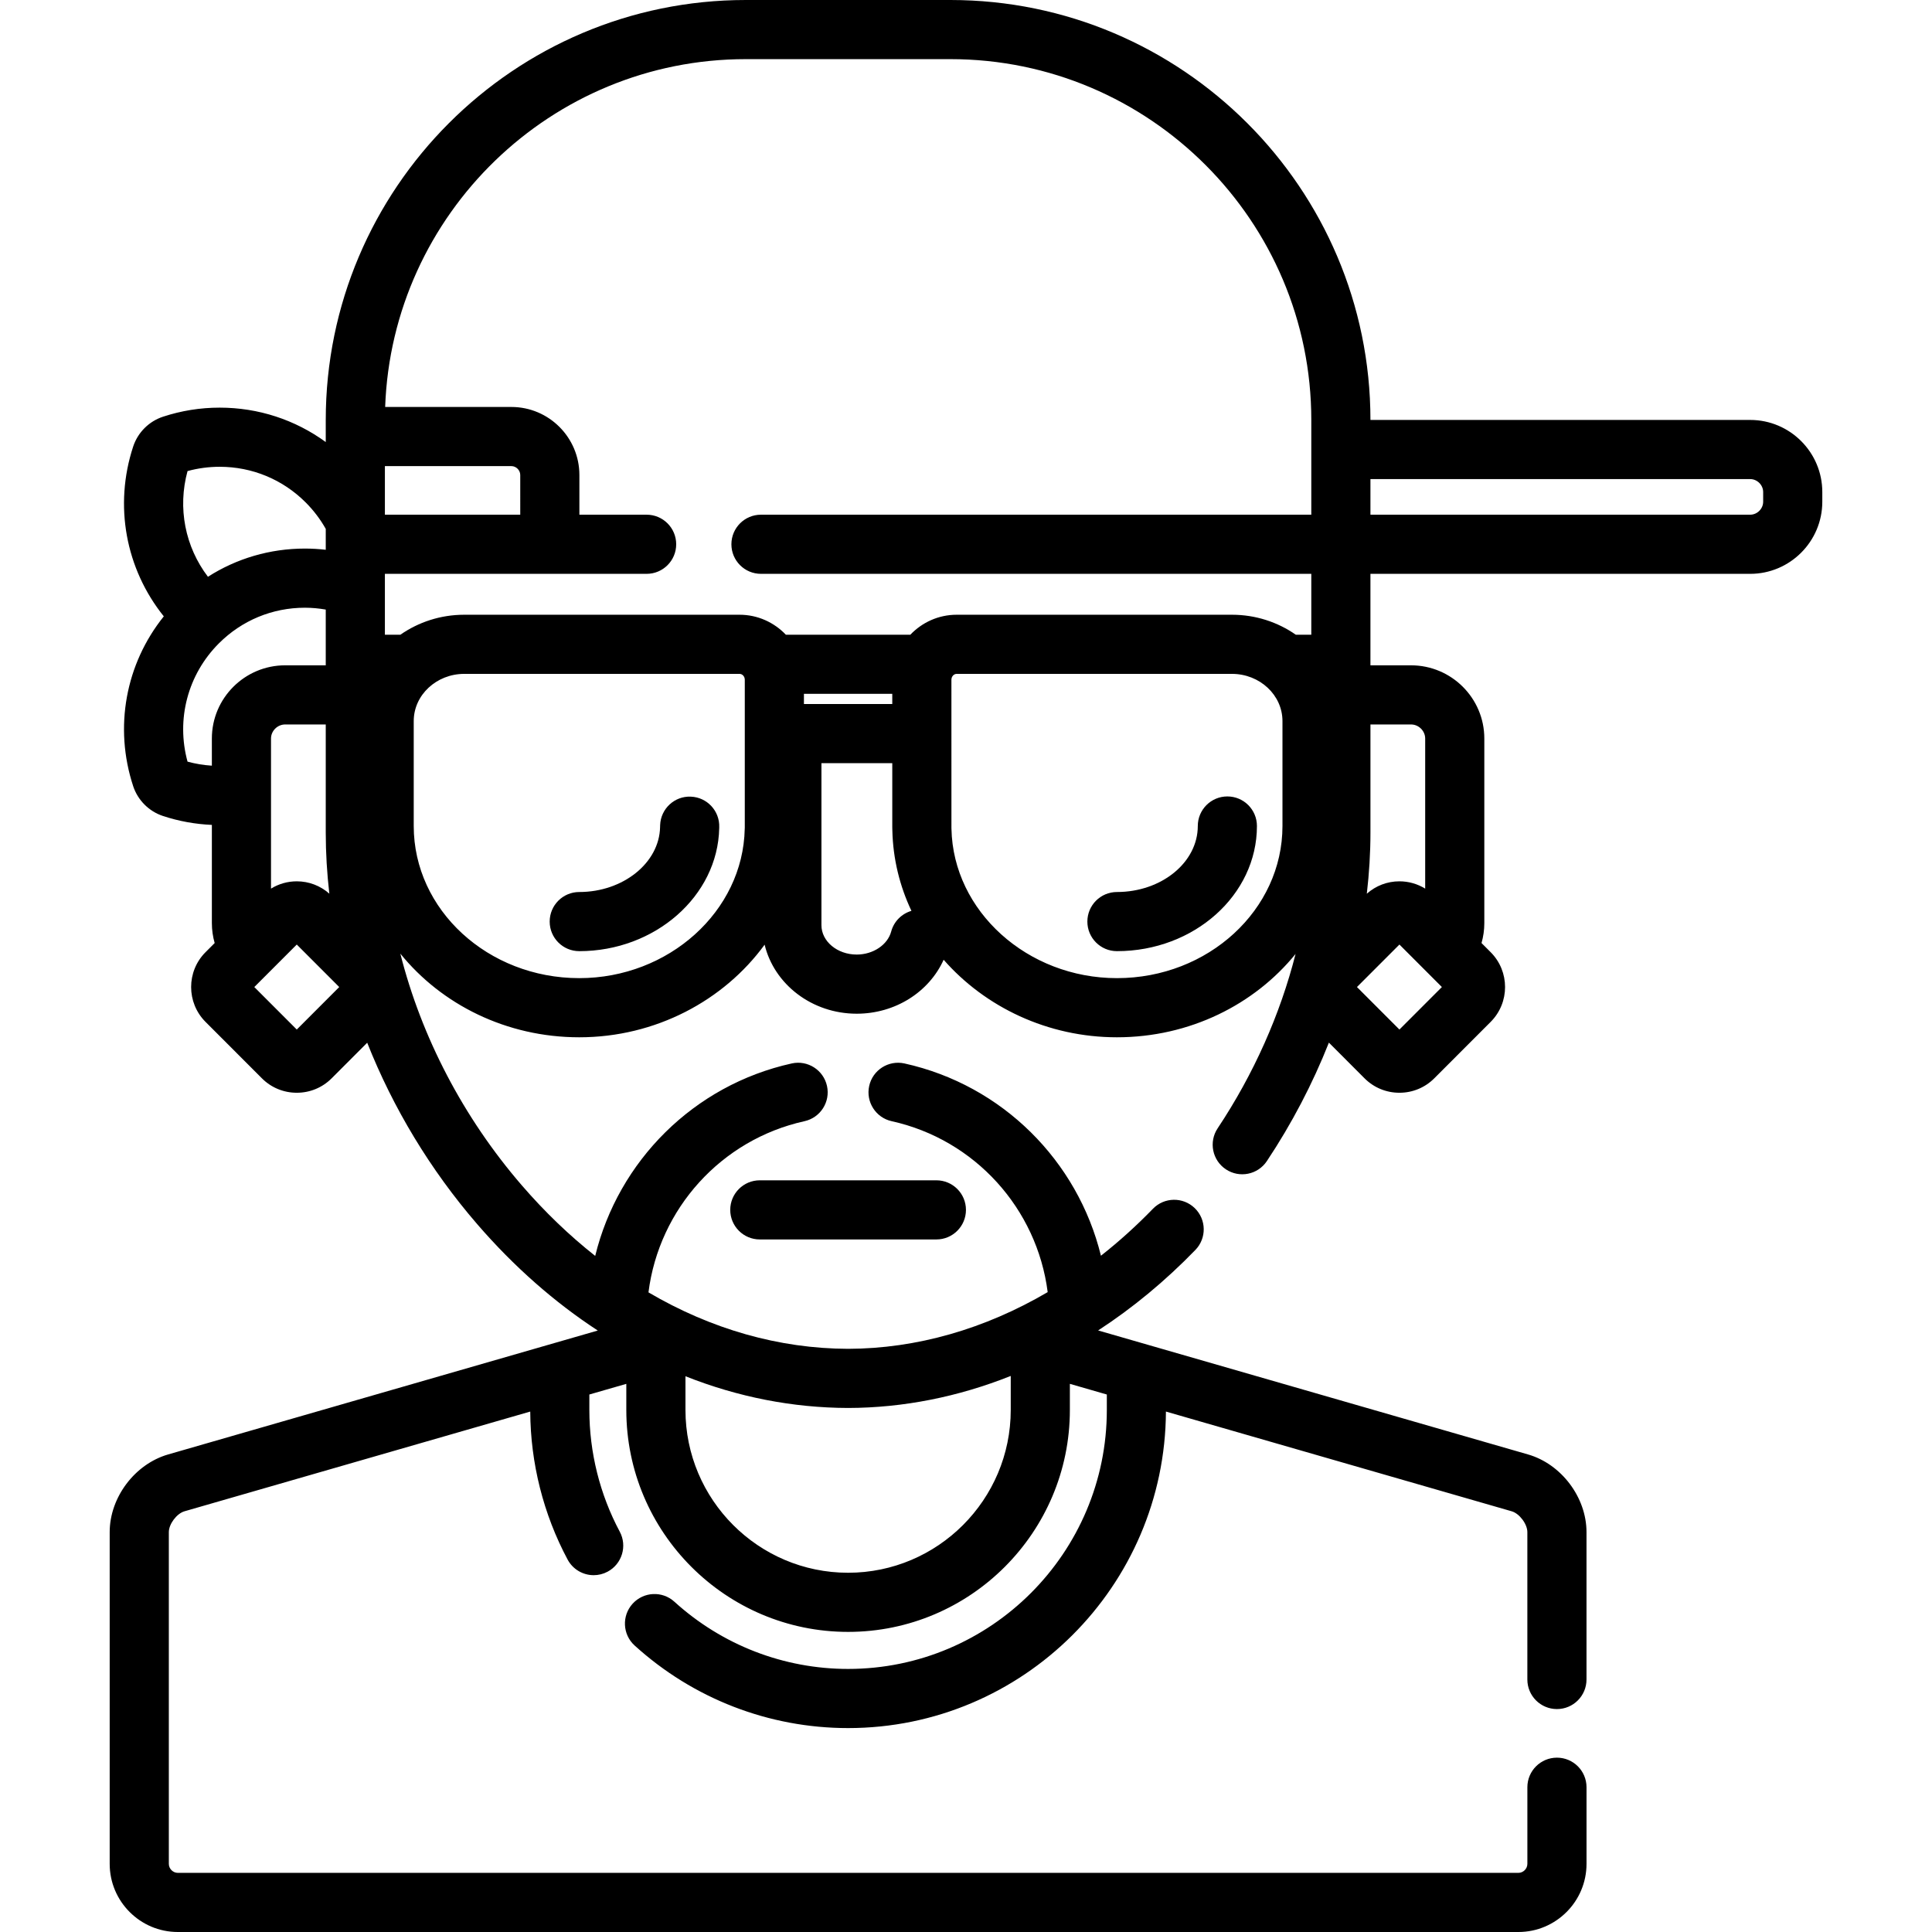
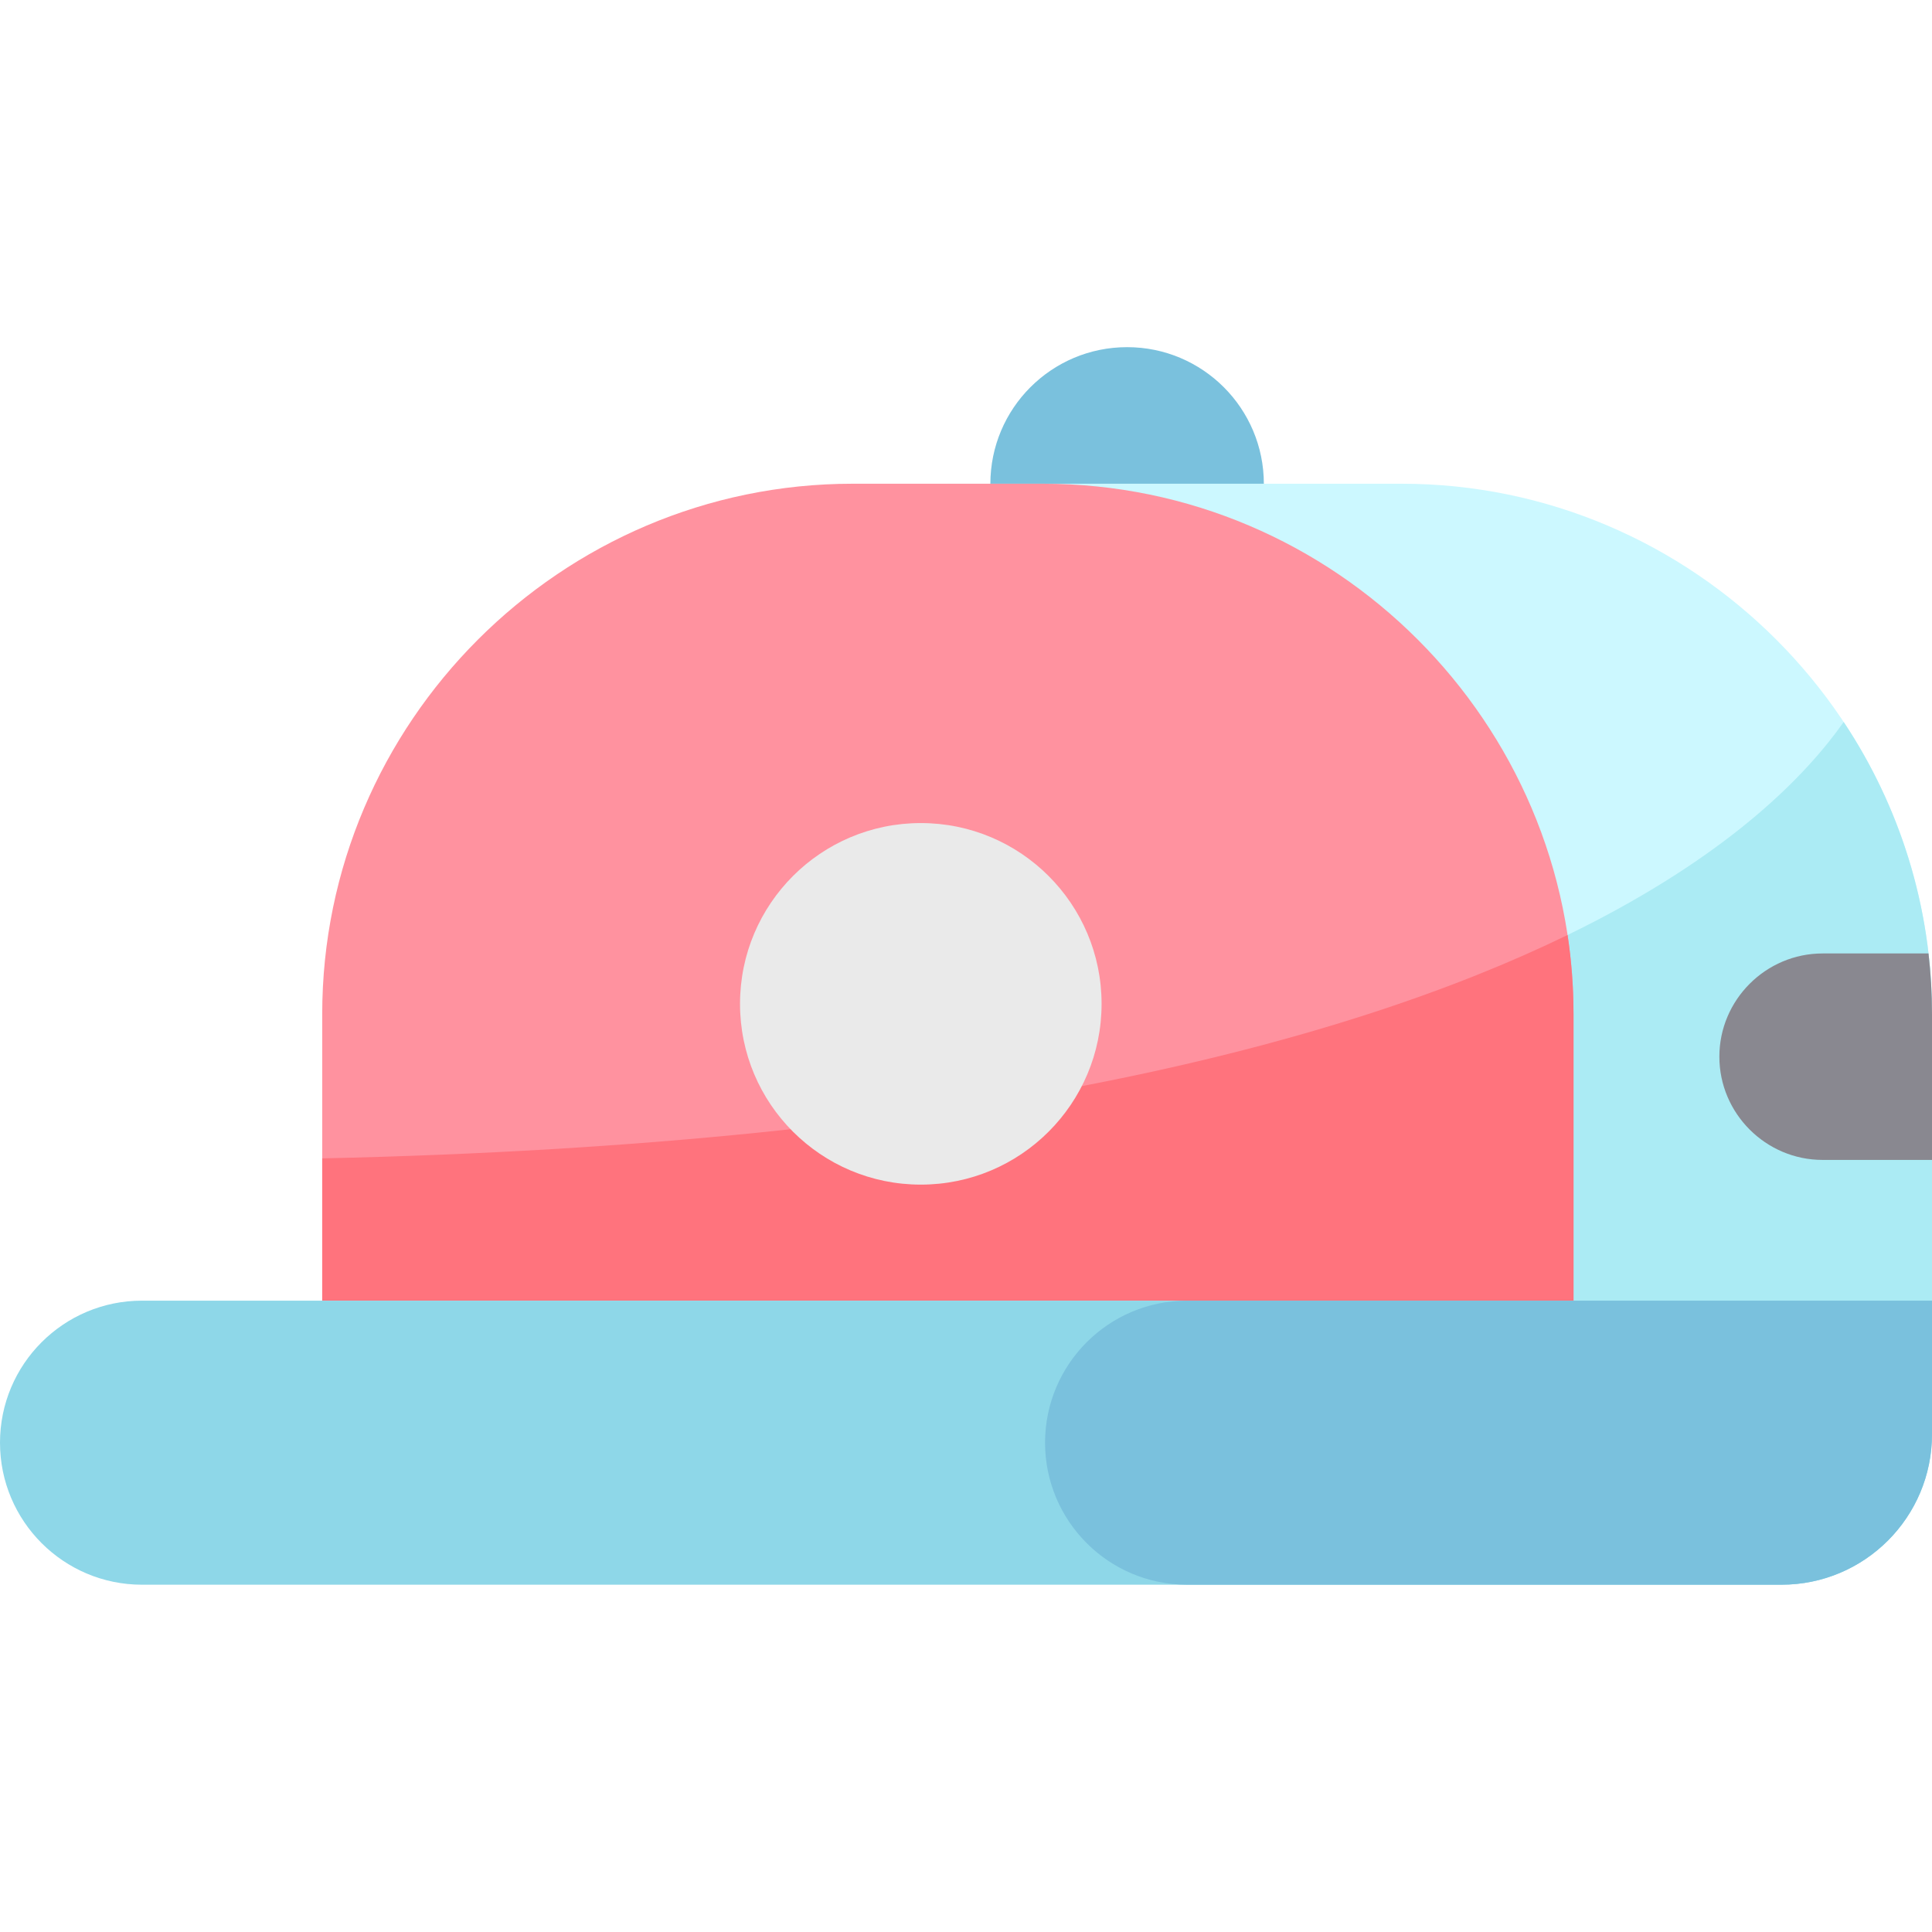
- <svg xmlns="http://www.w3.org/2000/svg" version="1.1" id="Layer_1" x="0px" y="0px" viewBox="0 0 512 512" style="enable-background:new 0 0 512 512;" xml:space="preserve">
-   <g>
-     <g>
-       <path d="M183.072,211.122c-4.323-0.191-7.964,3.206-8.129,7.532c-0.008,0.193-0.014,0.387-0.016,0.538    c-0.195,9.484-9.803,17.201-21.418,17.201c-4.329,0-7.837,3.508-7.837,7.837c0,4.329,3.508,7.837,7.837,7.837    c20.082,0,36.72-14.604,37.089-32.592l0.006-0.222C190.769,214.925,187.397,211.286,183.072,211.122z" />
-     </g>
-   </g>
-   <g>
-     <g>
-       <path d="M325.265,211.064c-4.329,0-7.837,3.508-7.837,7.837c0,9.644-9.612,17.491-21.428,17.491c-4.329,0-7.837,3.508-7.837,7.837    c0,4.329,3.508,7.837,7.837,7.837c20.457,0,37.101-14.877,37.101-33.164C333.102,214.572,329.594,211.064,325.265,211.064z" />
-     </g>
-   </g>
-   <g>
-     <g>
-       <path d="M463.818,111.289H363.181C363.168,49.921,313.242,0,251.878,0h-54.246C136.258,0,86.328,49.935,86.328,111.313v5.834    c-8.124-5.916-17.872-9.119-28.117-9.119c-5.116,0-10.17,0.809-15.019,2.406c-3.719,1.224-6.671,4.175-7.898,7.903    c-5.134,15.62-2.002,32.414,8.115,45.004c-10.117,12.588-13.249,29.381-8.112,45.012c1.227,3.72,4.18,6.671,7.894,7.892    c4.195,1.382,8.545,2.172,12.957,2.362v26.024c0,1.833,0.262,3.604,0.741,5.286l-2.422,2.424c-5.087,5.092-5.087,13.378,0,18.47    l14.945,14.958c2.463,2.465,5.743,3.822,9.237,3.822s6.774-1.357,9.237-3.822l9.428-9.435    c6.828,17.248,16.683,33.649,29.141,48.069c9.736,11.269,20.492,20.713,31.959,28.205L44.546,385.448    c-8.823,2.547-15.477,11.395-15.477,20.58v87.915c0,9.957,8.097,18.057,18.05,18.057h355.276c9.953,0,18.049-8.1,18.049-18.057    v-20.308c0-4.329-3.508-7.837-7.837-7.837c-4.329,0-7.837,3.508-7.837,7.837v20.308c0,1.292-1.088,2.383-2.375,2.383H47.117    c-1.287,0-2.375-1.092-2.375-2.383v-87.915c0-2.142,2.095-4.929,4.148-5.521l91.63-26.428c0.069,13.663,3.486,27.214,9.9,39.216    c1.412,2.641,4.119,4.145,6.918,4.145c1.245,0,2.51-0.299,3.686-0.928c3.817-2.04,5.258-6.788,3.217-10.605    c-5.27-9.862-8.056-21.015-8.056-32.256v-4.092l9.794-2.824v6.916c0,32.432,26.366,58.817,58.774,58.817    c32.409,0,58.773-26.386,58.773-58.817v-6.917l9.795,2.825v4.092c0,37.845-30.76,68.634-68.568,68.634    c-17.042,0.001-33.39-6.326-46.033-17.813c-3.204-2.911-8.16-2.675-11.071,0.53c-2.91,3.203-2.674,8.161,0.53,11.071    c15.534,14.116,35.626,21.887,56.574,21.886c46.308,0,84-37.591,84.23-83.882l91.632,26.43c2.055,0.592,4.15,3.379,4.15,5.521    v39.056c0,4.329,3.508,7.837,7.837,7.837c4.329,0,7.837-3.508,7.837-7.837v-39.056c0-9.186-6.653-18.033-15.479-20.58    l-113.945-32.865c9.097-5.921,17.748-13.057,25.775-21.338c3.013-3.108,2.936-8.069-0.172-11.08    c-3.107-3.013-8.069-2.935-11.08,0.172c-4.403,4.542-9.008,8.694-13.778,12.445c-6.159-25.125-26.111-45.22-52.071-50.958    c-4.231-0.93-8.41,1.735-9.344,5.96c-0.934,4.227,1.735,8.409,5.96,9.343c22.059,4.877,38.515,23.171,41.342,45.299    c-16.654,9.769-34.716,14.979-52.874,15.025c-18.341-0.047-36.344-5.222-52.922-14.958c2.8-22.159,19.267-40.486,41.349-45.366    c4.226-0.935,6.894-5.118,5.96-9.343c-0.935-4.227-5.118-6.895-9.343-5.96c-25.976,5.743-45.938,25.858-52.083,51.005    c-6.838-5.399-13.343-11.637-19.424-18.673c-15.57-18.022-26.652-39.396-32.218-61.439c10.884,13.462,28.085,22.175,47.414,22.175    c20.267,0,38.349-9.762,49.127-24.543c2.52,10.458,12.502,18.294,24.406,18.294c10.184,0,19.173-5.731,23.036-14.298    c10.969,12.516,27.545,20.547,45.923,20.547c19.289,0,36.455-8.677,47.343-22.089c-4.077,16.02-11.064,31.795-20.656,46.216    c-2.397,3.603-1.418,8.469,2.186,10.865c3.604,2.397,8.468,1.419,10.865-2.186c6.625-9.959,12.133-20.523,16.435-31.389    l9.452,9.461c2.463,2.464,5.743,3.821,9.236,3.821s6.772-1.357,9.237-3.822l14.944-14.957c5.09-5.093,5.09-13.379,0.001-18.471    l-2.423-2.424c0.48-1.681,0.742-3.453,0.742-5.286v-48.918c0-10.696-8.714-19.396-19.427-19.396h-10.754v-0.276v-19.787v-4.18    h100.637c10.539,0,19.113-8.574,19.113-19.114v-2.556C482.932,119.863,474.357,111.289,463.818,111.289z M87.277,236.832    c-2.382-2.109-5.413-3.273-8.631-3.273c-2.453,0-4.794,0.681-6.826,1.934v-39.781c0-2.019,1.719-3.723,3.752-3.723h10.756v28.677    C86.328,226.034,86.654,231.434,87.277,236.832z M49.698,124.84c2.77-0.756,5.627-1.138,8.513-1.138    c8.614,0,16.71,3.356,22.798,9.449c2.121,2.122,3.896,4.486,5.32,7.011v4.074v1.462c-1.829-0.213-3.673-0.322-5.524-0.322    c-9.249,0-18.09,2.615-25.701,7.475C49.053,144.894,47.026,134.608,49.698,124.84z M56.146,195.713v7.199    c-2.183-0.139-4.341-0.494-6.448-1.069c-3.063-11.2,0.046-23.074,8.307-31.342c6.088-6.093,14.183-9.449,22.798-9.449    c1.86,0,3.705,0.176,5.524,0.491v14.498v0.276H75.572C64.861,176.315,56.146,185.016,56.146,195.713z M78.647,272.838    l-11.253-11.262l11.253-11.262L89.9,261.576L78.647,272.838z M224.775,373.126c14.641-0.037,29.172-2.946,43.081-8.487v9.013    c0,23.79-19.335,43.144-43.1,43.144c-23.766,0-43.101-19.354-43.101-43.144v-8.932    C195.505,370.215,210.02,373.088,224.775,373.126z M102.001,123.525h33.519c1.275,0,2.351,1.08,2.351,2.359l0.001,10.516h-35.871    V123.525z M197.376,219.324c-0.007,0.114-0.013,0.228-0.015,0.342c-0.447,21.808-20.118,39.551-43.852,39.551    c-24.188,0-43.867-18.086-43.867-40.316v-27.807c0-6.898,6.011-12.511,13.399-12.511h72.94c0.769,0,1.395,0.698,1.395,1.556    V219.324z M236.175,246.861c-0.951,3.539-4.792,6.107-9.133,6.107c-5.158,0-9.353-3.497-9.353-7.795v-42.921h18.773v16.997    c0,0.287,0.008,0.575,0.022,0.858c0.171,7.544,1.963,14.734,5.054,21.278C239.007,242.133,236.909,244.128,236.175,246.861z     M213.049,186.578v-2.702h23.412v2.702H213.049z M296,259.217c-23.734,0-43.405-17.742-43.851-39.551    c-0.001-0.086-0.004-0.171-0.009-0.257l-0.006-39.269c0-0.858,0.627-1.556,1.397-1.556h72.939c7.386,0,13.397,5.612,13.397,12.511    v27.807h0.001C339.867,241.131,320.189,259.217,296,259.217z M347.509,136.4h-0.001H201.665c-4.329,0-7.837,3.508-7.837,7.837    c0,4.329,3.508,7.837,7.837,7.837h143.151h2.692v16.13h-4.111c-4.771-3.326-10.615-5.292-16.927-5.292H253.53    c-4.821,0-9.174,2.036-12.282,5.292H208.26c-3.107-3.256-7.459-5.292-12.281-5.292h-72.94c-6.312,0-12.157,1.968-16.928,5.292H102    v-16.13h69.362c4.329,0,7.837-3.508,7.837-7.837c0-4.329-3.508-7.837-7.837-7.837h-17.818v-10.516    c0-9.943-8.085-18.033-18.024-18.033h-33.449c1.83-51.138,43.989-92.178,95.561-92.178h54.246c52.731,0,95.63,42.905,95.63,95.64    V136.4z M370.862,272.838l-11.253-11.262l11.253-11.262l11.253,11.262L370.862,272.838z M363.182,220.666v-28.677h10.753    c2.034,0,3.753,1.705,3.753,3.723v39.781c-2.033-1.251-4.375-1.934-6.826-1.934c-3.224,0-6.256,1.168-8.642,3.284    C362.851,231.427,363.182,226.023,363.182,220.666z M467.258,132.959c0,1.865-1.576,3.441-3.44,3.441H363.181v-9.438h100.637    c1.864,0,3.44,1.576,3.44,3.441V132.959z" />
-     </g>
-   </g>
-   <g>
-     <g>
-       <path d="M248.151,312.794h-46.794c-4.328,0-7.837,3.509-7.837,7.837c0,4.329,3.508,7.837,7.837,7.837h46.794    c4.329,0,7.837-3.508,7.837-7.837C255.988,316.302,252.48,312.794,248.151,312.794z" />
-     </g>
-   </g>
-   <g>
- </g>
-   <g>
- </g>
-   <g>
- </g>
-   <g>
- </g>
-   <g>
- </g>
-   <g>
- </g>
-   <g>
- </g>
-   <g>
- </g>
-   <g>
- </g>
-   <g>
- </g>
-   <g>
- </g>
-   <g>
- </g>
-   <g>
- </g>
-   <g>
- </g>
-   <g>
- </g>
+ <svg xmlns="http://www.w3.org/2000/svg" height="512pt" viewBox="0 -92 512 512" width="512pt">
+   <path d="m334.934 36.238c0 20.016-16.227 36.238-36.238 36.238-20.016 0-36.238-16.223-36.238-36.238s16.223-36.238 36.238-36.238c20.012 0 36.238 16.223 36.238 36.238zm0 0" fill="#7ac1dd" />
+   <path d="m512 252.684v-75.93c0-77.309-63.254-140.562-140.559-140.562h-120.246v216.492zm0 0" fill="#ccf8ff" />
+   <path d="m251.195 201.887v50.801h260.805v-75.934c0-28.551-8.625-55.184-23.402-77.422-19.863 28.219-76.965 78.5-237.402 102.555zm0 0" fill="#abebf4" />
+   <path d="m416.996 252.684v-75.93c0-77.309-63.25-140.562-140.559-140.562h-50.488c-77.305 0-140.559 63.254-140.559 140.562v75.93zm0 0" fill="#ff929f" />
+   <path d="m416.996 176.754c0-7.125-.535-14.125-1.57-20.973-59.082 28.758-159.57 55.453-330.035 59.203v37.699h331.605zm0 0" fill="#ff737d" />
+   <path d="m37.641 327.965h434.461c22.035 0 39.898-17.863 39.898-39.902v-35.375h-474.359c-20.789-.004-37.641 16.852-37.641 37.637 0 20.789 16.852 37.641 37.641 37.641zm0 0" fill="#8ed7e8" />
+   <path d="m512 288.062v-35.375h-197.406c-20.789 0-37.641 16.852-37.641 37.637 0 20.789 16.852 37.641 37.641 37.641h157.504c22.039 0 39.902-17.863 39.902-39.902zm0 0" fill="#7ac1dd" />
+   <path d="m455.648 188.031c0 15.047 12.312 27.359 27.359 27.359h28.992v-38.637c0-5.438-.312-10.801-.922-16.078h-28.07c-15.047 0-27.359 12.309-27.359 27.355zm0 0" fill="#898890" />
+   <path d="m291.93 174.031c0 26.457-21.449 47.906-47.91 47.906-26.457 0-47.906-21.449-47.906-47.906 0-26.461 21.449-47.91 47.906-47.91 26.461 0 47.91 21.449 47.91 47.91zm0 0" fill="#eaeaea" />
</svg>
